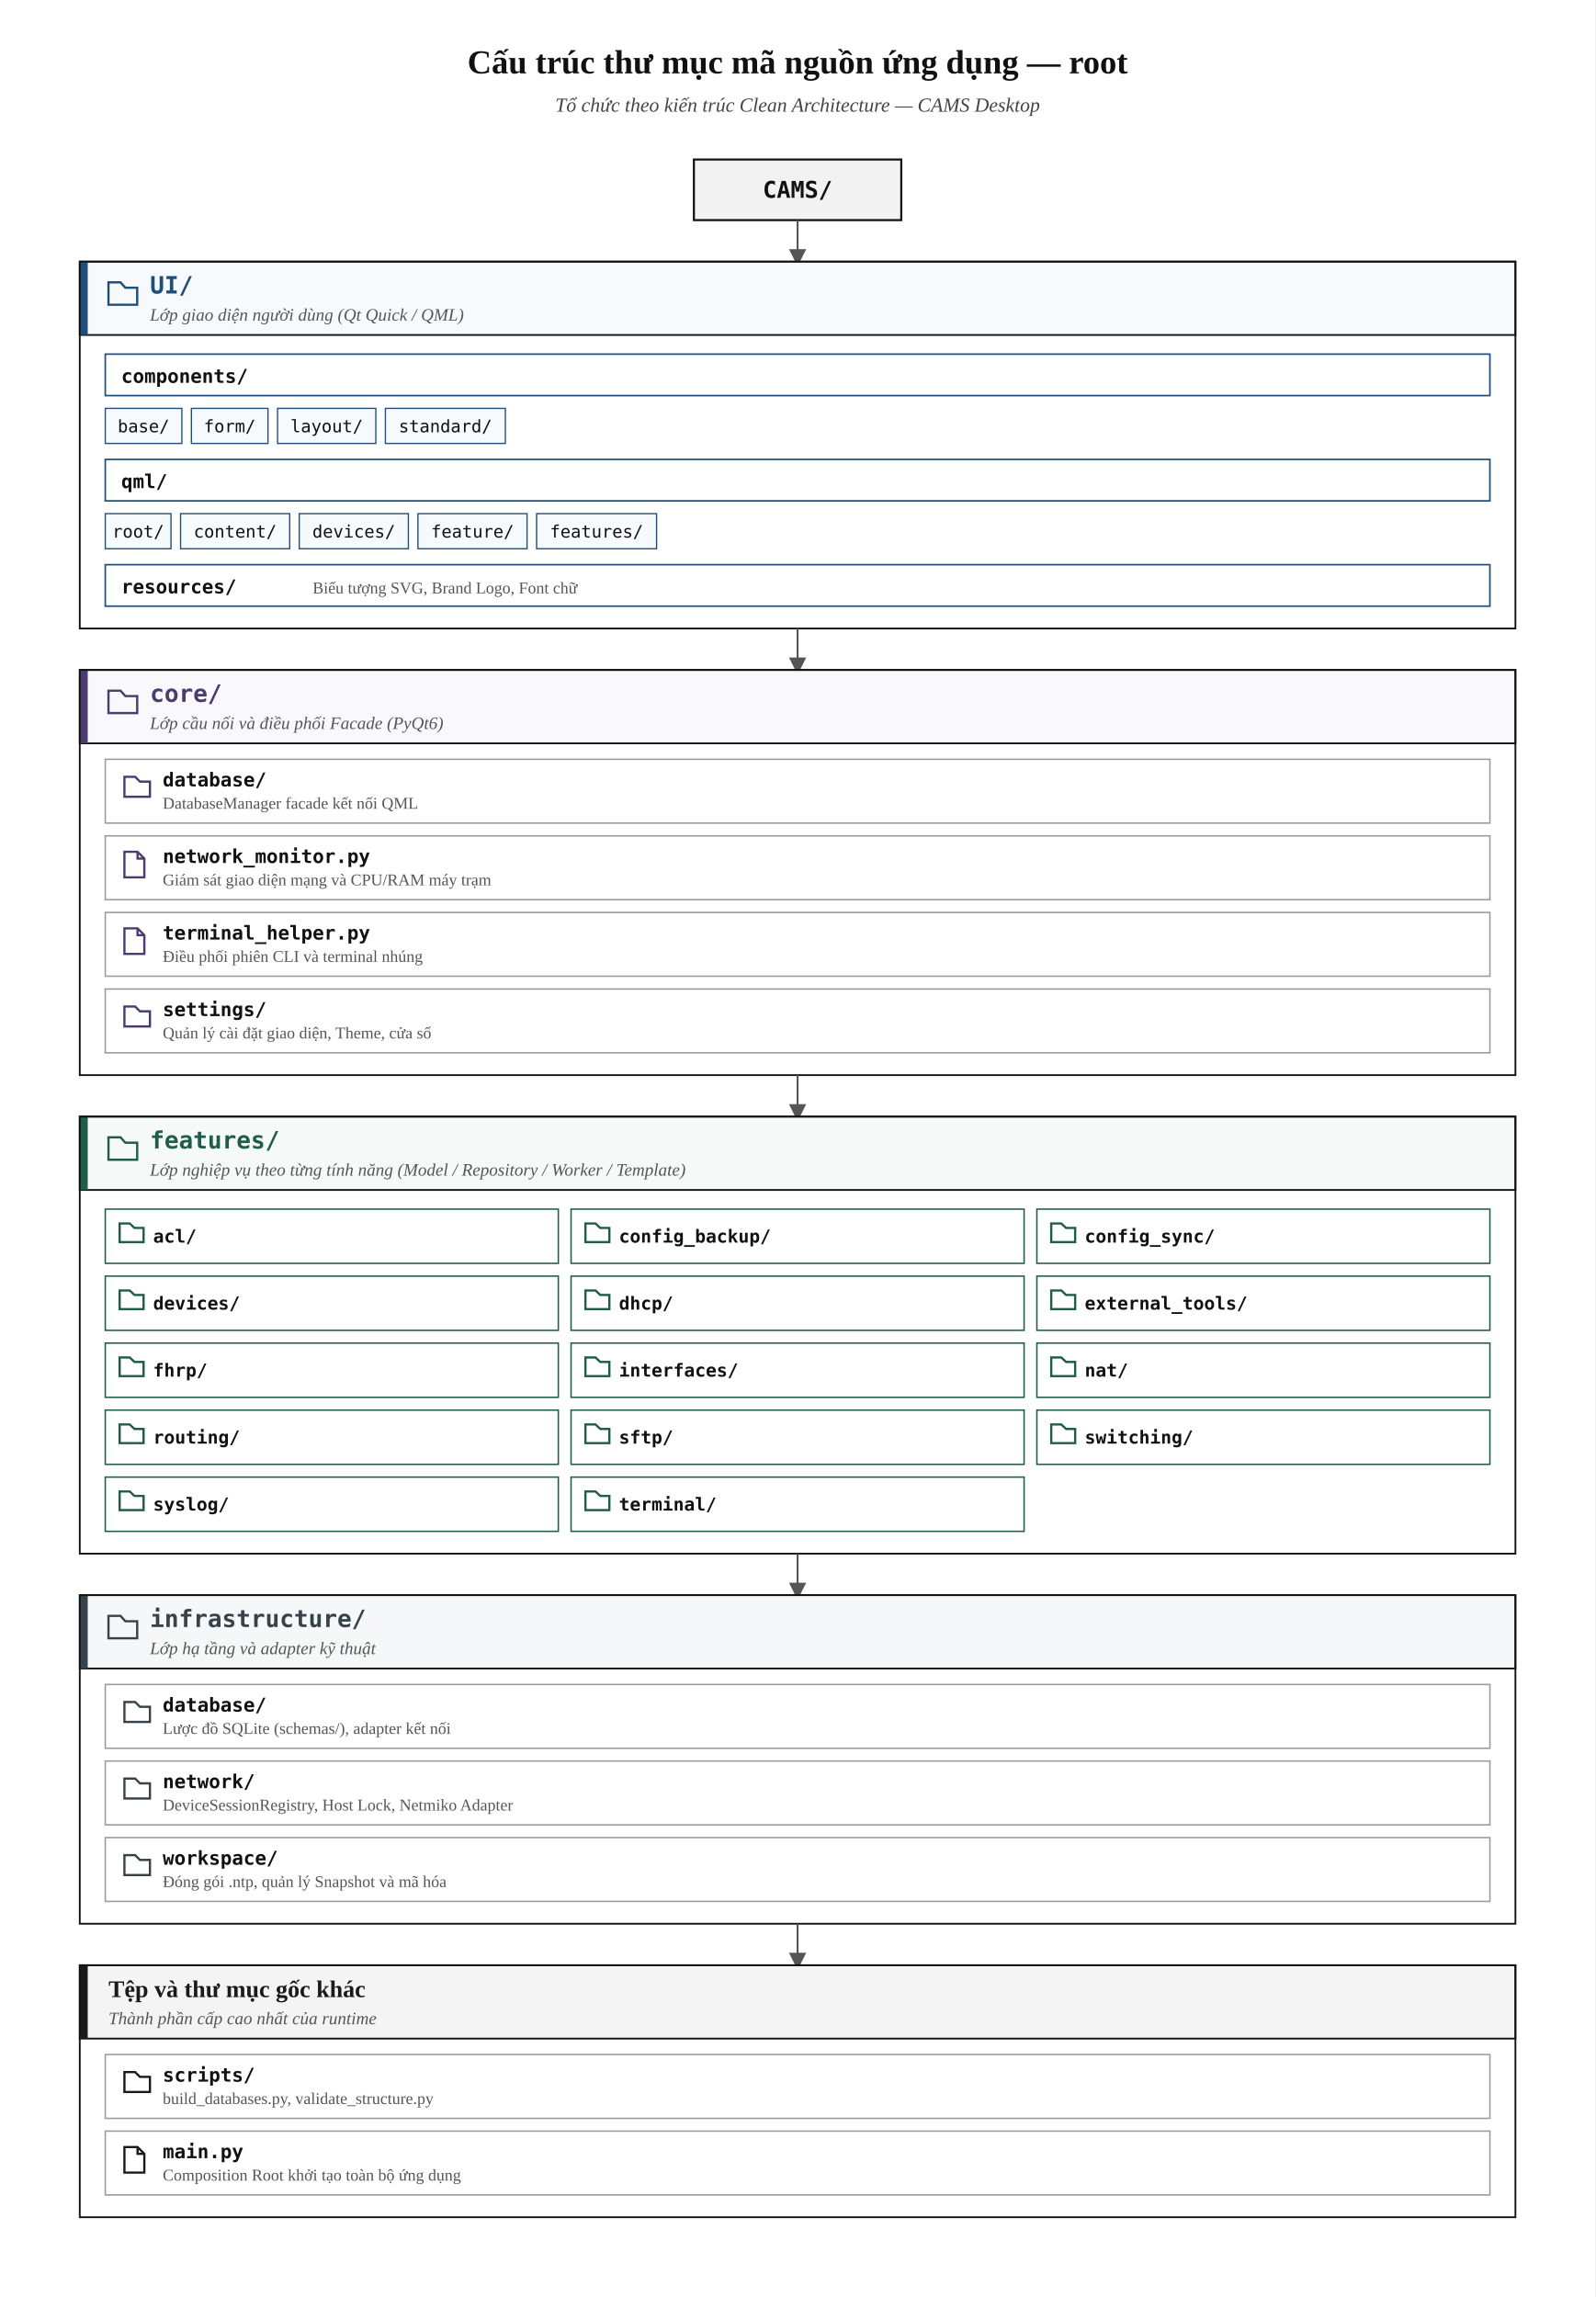
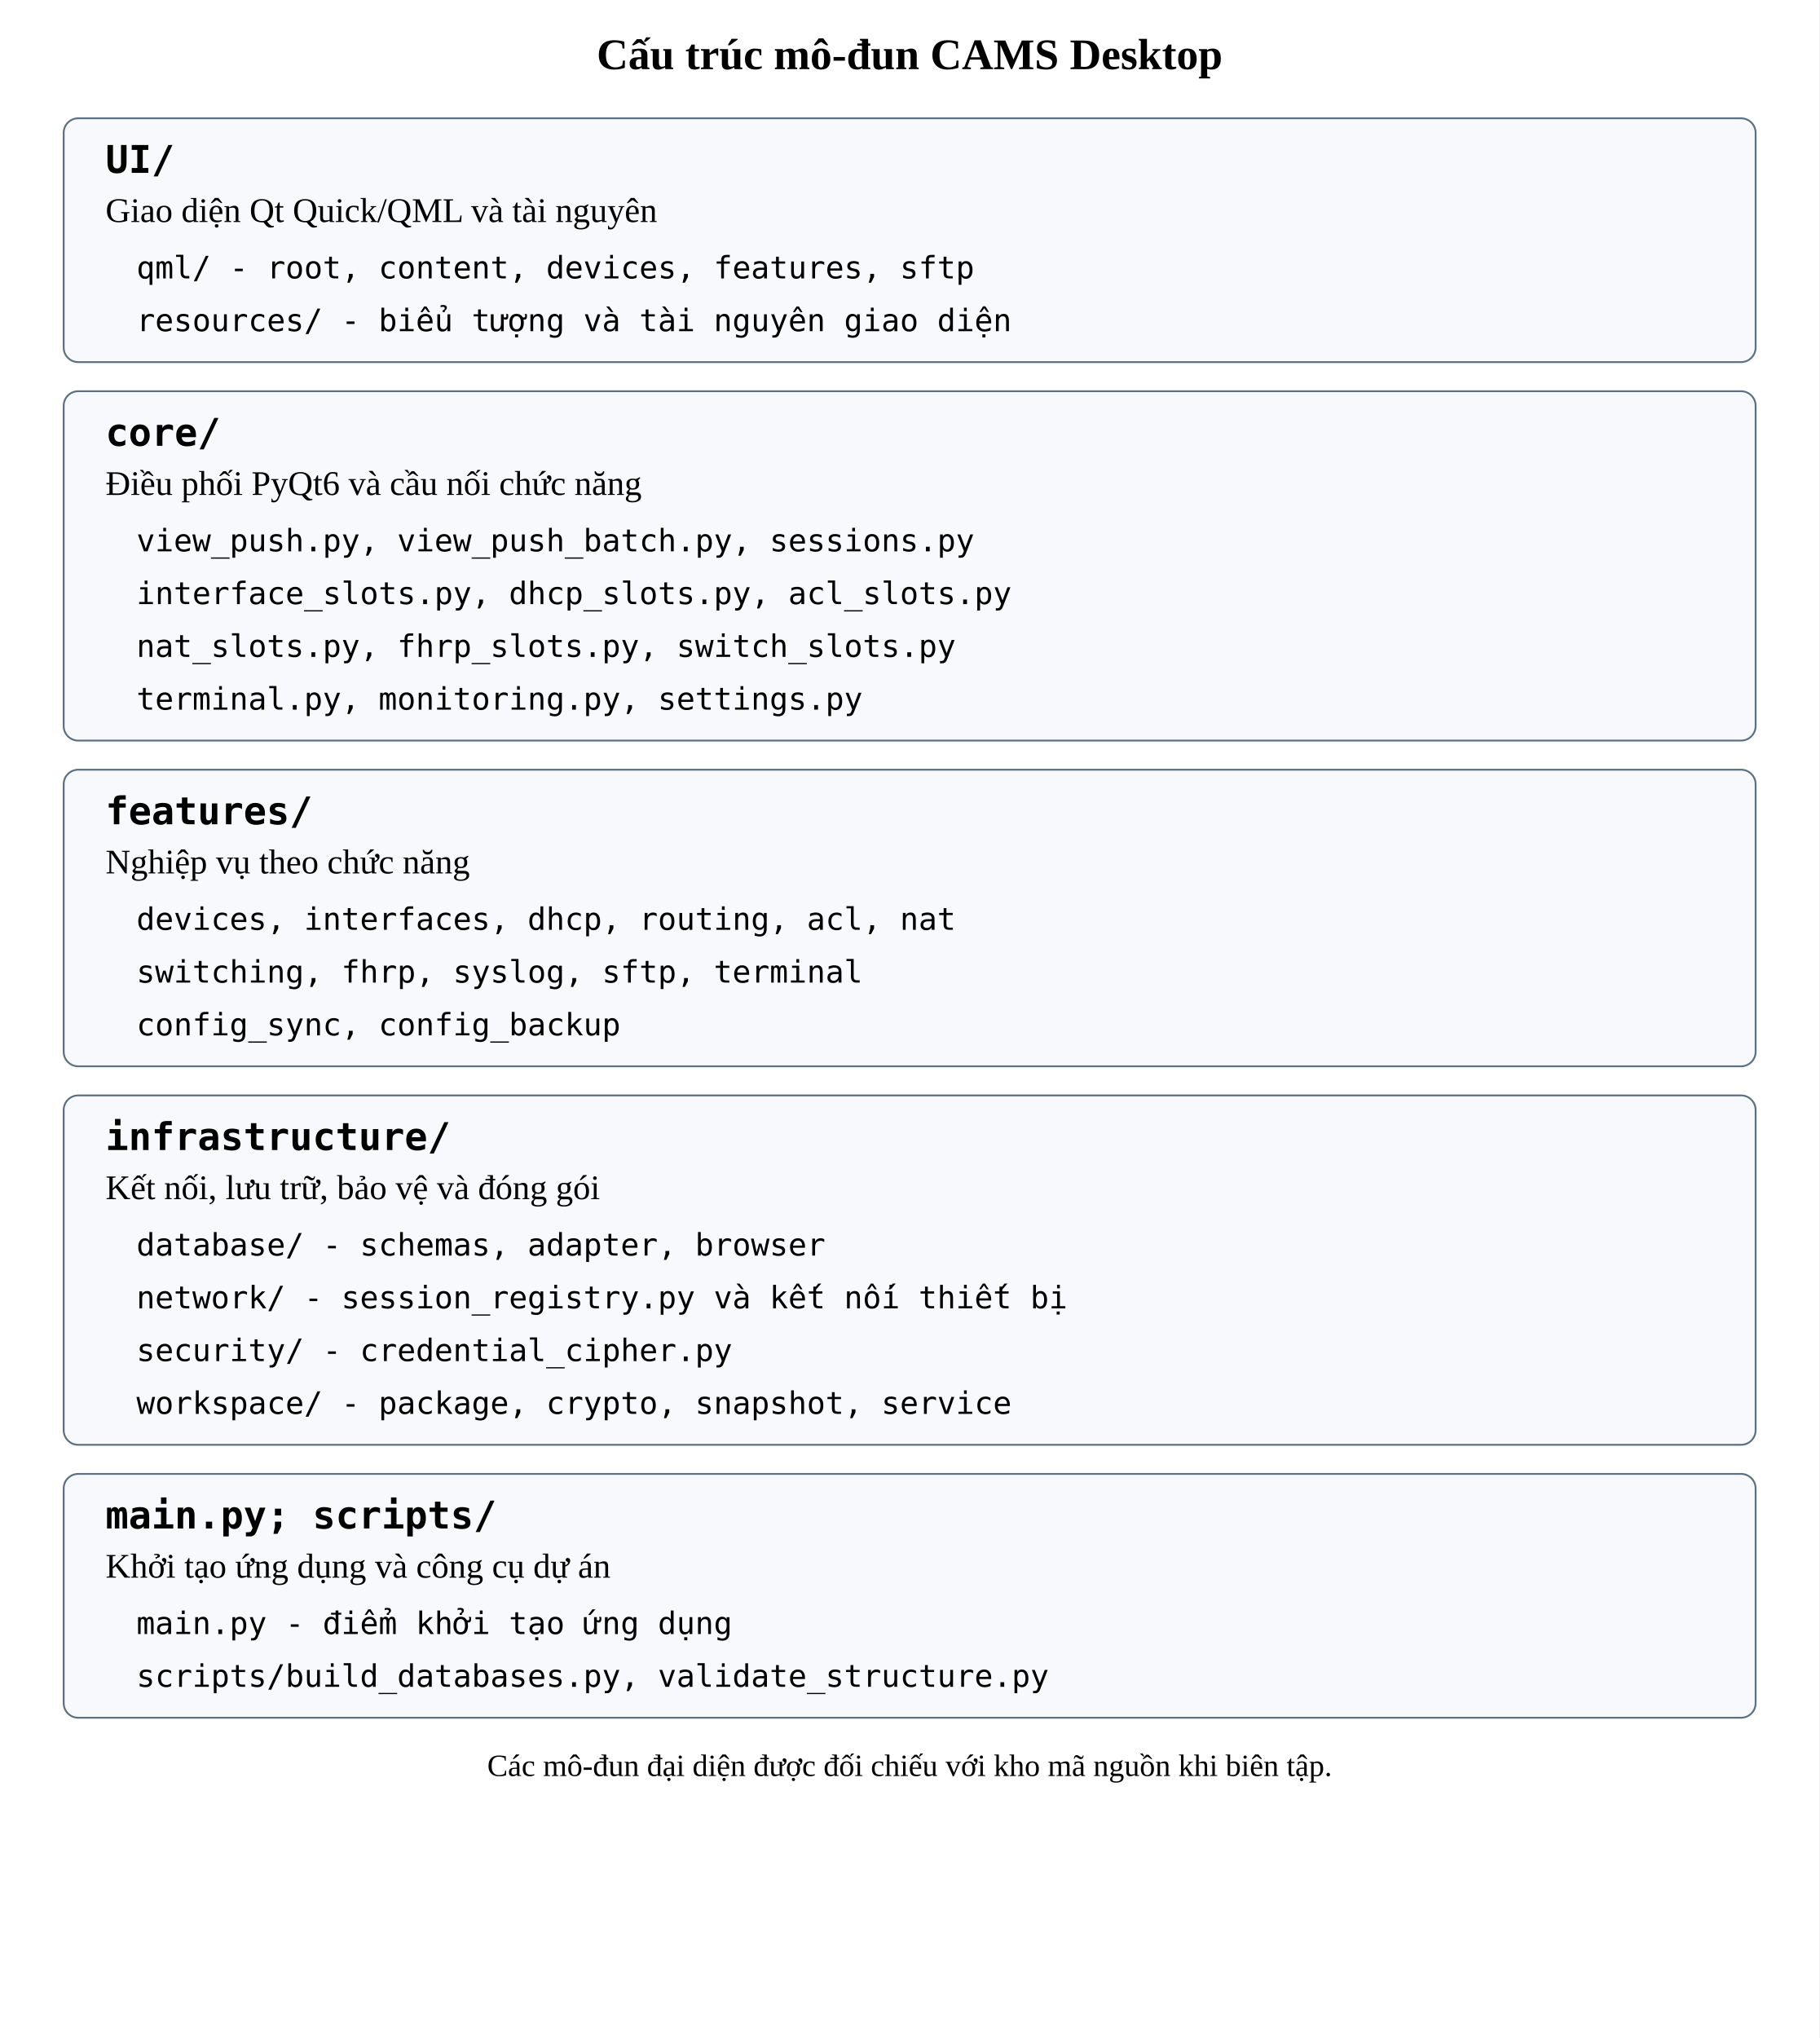
- <svg xmlns="http://www.w3.org/2000/svg" viewBox="0 0 1000 1440" width="1000" height="1440">
-   <defs>
-     <marker id="arrow" markerWidth="9" markerHeight="9" refX="6.5" refY="4.5" orient="auto">
-       <path d="M0,0 L9,4.5 L0,9 Z" fill="#555555" />
-     </marker>
-   </defs>
-   <rect x="0" y="0" width="1000" height="1440" fill="#FFFFFF" />
-   <text x="500.0" y="46" text-anchor="middle" font-family="'Liberation Serif', 'Times New Roman', Times, serif" font-size="21" font-weight="700" fill="#111111">Cấu trúc thư mục mã nguồn ứng dụng — root</text>
-   <text x="500.0" y="70" text-anchor="middle" font-family="'Liberation Serif', 'Times New Roman', Times, serif" font-size="12.5" font-style="italic" fill="#444444">Tổ chức theo kiến trúc Clean Architecture — CAMS Desktop</text>
-   <rect x="435.0" y="100" width="130" height="38" fill="#F2F2F2" stroke="#111111" stroke-width="1.3" />
-   <text x="500.0" y="124.0" text-anchor="middle" font-family="'DejaVu Sans Mono', Consolas, 'Courier New', monospace" font-size="14.5" font-weight="700" fill="#111111">CAMS/</text>
-   <line x1="500.0" y1="138" x2="500.0" y2="164" stroke="#555555" stroke-width="1.2" marker-end="url(#arrow)" />
-   <rect x="50" y="164" width="900" height="46" fill="#F7FAFD" stroke="#111111" stroke-width="1.1" />
-   <rect x="50" y="164" width="5" height="46" fill="#1F4E79" />
-   <path d="M68,180.37 L68,191.04 L86,191.04 L86,180.37 L78.56,180.37 L75.56,177 L68,177 Z" fill="none" stroke="#1F4E79" stroke-width="1.4" />
-   <text x="94" y="184" font-family="'DejaVu Sans Mono', Consolas, 'Courier New', monospace" font-size="15" font-weight="700" fill="#1F4E79">UI/</text>
-   <text x="94" y="201" font-family="'Liberation Serif', 'Times New Roman', Times, serif" font-size="11" font-style="italic" fill="#555555">Lớp giao diện người dùng (Qt Quick / QML)</text>
-   <rect x="66" y="222" width="868" height="26" fill="#FFFFFF" stroke="#1F4E79" stroke-width="1" />
-   <text x="76" y="240" font-family="'DejaVu Sans Mono', Consolas, 'Courier New', monospace" font-size="12" font-weight="700" fill="#111111">components/</text>
-   <rect x="66" y="256" width="48.0" height="22" fill="#F7FAFD" stroke="#1F4E79" stroke-width="0.8" />
-   <text x="90.0" y="271" text-anchor="middle" font-family="'DejaVu Sans Mono', Consolas, 'Courier New', monospace" font-size="10.8" fill="#111111">base/</text>
-   <rect x="120.0" y="256" width="48.0" height="22" fill="#F7FAFD" stroke="#1F4E79" stroke-width="0.8" />
-   <text x="144.0" y="271" text-anchor="middle" font-family="'DejaVu Sans Mono', Consolas, 'Courier New', monospace" font-size="10.8" fill="#111111">form/</text>
-   <rect x="174.0" y="256" width="61.6" height="22" fill="#F7FAFD" stroke="#1F4E79" stroke-width="0.8" />
-   <text x="204.8" y="271" text-anchor="middle" font-family="'DejaVu Sans Mono', Consolas, 'Courier New', monospace" font-size="10.8" fill="#111111">layout/</text>
-   <rect x="241.6" y="256" width="75.2" height="22" fill="#F7FAFD" stroke="#1F4E79" stroke-width="0.8" />
-   <text x="279.2" y="271" text-anchor="middle" font-family="'DejaVu Sans Mono', Consolas, 'Courier New', monospace" font-size="10.8" fill="#111111">standard/</text>
-   <rect x="66" y="288" width="868" height="26" fill="#FFFFFF" stroke="#1F4E79" stroke-width="1" />
-   <text x="76" y="306" font-family="'DejaVu Sans Mono', Consolas, 'Courier New', monospace" font-size="12" font-weight="700" fill="#111111">qml/</text>
-   <rect x="66" y="322" width="41.2" height="22" fill="#F7FAFD" stroke="#1F4E79" stroke-width="0.8" />
-   <text x="86.6" y="337" text-anchor="middle" font-family="'DejaVu Sans Mono', Consolas, 'Courier New', monospace" font-size="10.8" fill="#111111">root/</text>
-   <rect x="113.2" y="322" width="68.4" height="22" fill="#F7FAFD" stroke="#1F4E79" stroke-width="0.8" />
-   <text x="147.4" y="337" text-anchor="middle" font-family="'DejaVu Sans Mono', Consolas, 'Courier New', monospace" font-size="10.8" fill="#111111">content/</text>
-   <rect x="187.6" y="322" width="68.4" height="22" fill="#F7FAFD" stroke="#1F4E79" stroke-width="0.8" />
-   <text x="221.8" y="337" text-anchor="middle" font-family="'DejaVu Sans Mono', Consolas, 'Courier New', monospace" font-size="10.8" fill="#111111">devices/</text>
-   <rect x="262.0" y="322" width="68.4" height="22" fill="#F7FAFD" stroke="#1F4E79" stroke-width="0.8" />
-   <text x="296.2" y="337" text-anchor="middle" font-family="'DejaVu Sans Mono', Consolas, 'Courier New', monospace" font-size="10.8" fill="#111111">feature/</text>
-   <rect x="336.4" y="322" width="75.2" height="22" fill="#F7FAFD" stroke="#1F4E79" stroke-width="0.8" />
-   <text x="374.0" y="337" text-anchor="middle" font-family="'DejaVu Sans Mono', Consolas, 'Courier New', monospace" font-size="10.8" fill="#111111">features/</text>
-   <rect x="66" y="354" width="868" height="26" fill="#FFFFFF" stroke="#1F4E79" stroke-width="1" />
-   <text x="76" y="372" font-family="'DejaVu Sans Mono', Consolas, 'Courier New', monospace" font-size="12" font-weight="700" fill="#111111">resources/</text>
-   <text x="196" y="372" font-family="'Liberation Serif', 'Times New Roman', Times, serif" font-size="10.3" fill="#555555">Biểu tượng SVG, Brand Logo, Font chữ</text>
-   <rect x="50" y="164" width="900" height="230" fill="none" stroke="#111111" stroke-width="1.1" />
-   <line x1="500.0" y1="394" x2="500.0" y2="420" stroke="#555555" stroke-width="1.2" marker-end="url(#arrow)" />
-   <rect x="50" y="420" width="900" height="46" fill="#F9F8FC" stroke="#111111" stroke-width="1.1" />
-   <rect x="50" y="420" width="5" height="46" fill="#4C3B6E" />
-   <path d="M68,436.37 L68,447.04 L86,447.04 L86,436.37 L78.56,436.37 L75.56,433 L68,433 Z" fill="none" stroke="#4C3B6E" stroke-width="1.4" />
-   <text x="94" y="440" font-family="'DejaVu Sans Mono', Consolas, 'Courier New', monospace" font-size="15" font-weight="700" fill="#4C3B6E">core/</text>
-   <text x="94" y="457" font-family="'Liberation Serif', 'Times New Roman', Times, serif" font-size="11" font-style="italic" fill="#555555">Lớp cầu nối và điều phối Facade (PyQt6)</text>
-   <rect x="66" y="476" width="868" height="40" fill="#FFFFFF" stroke="#999999" stroke-width="0.9" />
-   <path d="M78,489.995 L78,499.48 L94,499.48 L94,489.995 L87.72,489.995 L84.72,487 L78,487 Z" fill="none" stroke="#4C3B6E" stroke-width="1.4" />
-   <text x="102" y="493" font-family="'DejaVu Sans Mono', Consolas, 'Courier New', monospace" font-size="12" font-weight="700" fill="#111111">database/</text>
-   <text x="102" y="507" font-family="'Liberation Serif', 'Times New Roman', Times, serif" font-size="10.3" fill="#555555">DatabaseManager facade kết nối QML</text>
-   <rect x="66" y="524" width="868" height="40" fill="#FFFFFF" stroke="#999999" stroke-width="0.9" />
-   <path d="M78,534 L86.237,534 L90.48,538.243 L90.48,550 L78,550 Z" fill="none" stroke="#4C3B6E" stroke-width="1.4" />
-   <path d="M86.237,534 L86.237,538.243 L90.48,538.243" fill="none" stroke="#4C3B6E" stroke-width="1.4" />
-   <text x="102" y="541" font-family="'DejaVu Sans Mono', Consolas, 'Courier New', monospace" font-size="12" font-weight="700" fill="#111111">network_monitor.py</text>
-   <text x="102" y="555" font-family="'Liberation Serif', 'Times New Roman', Times, serif" font-size="10.3" fill="#555555">Giám sát giao diện mạng và CPU/RAM máy trạm</text>
-   <rect x="66" y="572" width="868" height="40" fill="#FFFFFF" stroke="#999999" stroke-width="0.9" />
-   <path d="M78,582 L86.237,582 L90.48,586.243 L90.48,598 L78,598 Z" fill="none" stroke="#4C3B6E" stroke-width="1.4" />
-   <path d="M86.237,582 L86.237,586.243 L90.48,586.243" fill="none" stroke="#4C3B6E" stroke-width="1.4" />
-   <text x="102" y="589" font-family="'DejaVu Sans Mono', Consolas, 'Courier New', monospace" font-size="12" font-weight="700" fill="#111111">terminal_helper.py</text>
-   <text x="102" y="603" font-family="'Liberation Serif', 'Times New Roman', Times, serif" font-size="10.3" fill="#555555">Điều phối phiên CLI và terminal nhúng</text>
-   <rect x="66" y="620" width="868" height="40" fill="#FFFFFF" stroke="#999999" stroke-width="0.9" />
-   <path d="M78,633.995 L78,643.48 L94,643.48 L94,633.995 L87.72,633.995 L84.72,631 L78,631 Z" fill="none" stroke="#4C3B6E" stroke-width="1.4" />
-   <text x="102" y="637" font-family="'DejaVu Sans Mono', Consolas, 'Courier New', monospace" font-size="12" font-weight="700" fill="#111111">settings/</text>
-   <text x="102" y="651" font-family="'Liberation Serif', 'Times New Roman', Times, serif" font-size="10.3" fill="#555555">Quản lý cài đặt giao diện, Theme, cửa sổ</text>
-   <rect x="50" y="420" width="900" height="254" fill="none" stroke="#111111" stroke-width="1.1" />
-   <line x1="500.0" y1="674" x2="500.0" y2="700" stroke="#555555" stroke-width="1.2" marker-end="url(#arrow)" />
-   <rect x="50" y="700" width="900" height="46" fill="#F5FAF8" stroke="#111111" stroke-width="1.1" />
-   <rect x="50" y="700" width="5" height="46" fill="#1F5C4A" />
-   <path d="M68,716.37 L68,727.04 L86,727.04 L86,716.37 L78.56,716.37 L75.56,713 L68,713 Z" fill="none" stroke="#1F5C4A" stroke-width="1.4" />
-   <text x="94" y="720" font-family="'DejaVu Sans Mono', Consolas, 'Courier New', monospace" font-size="15" font-weight="700" fill="#1F5C4A">features/</text>
-   <text x="94" y="737" font-family="'Liberation Serif', 'Times New Roman', Times, serif" font-size="11" font-style="italic" fill="#555555">Lớp nghiệp vụ theo từng tính năng (Model / Repository / Worker / Template)</text>
-   <rect x="66.0" y="758" width="284.0" height="34" fill="#FFFFFF" stroke="#1F5C4A" stroke-width="0.9" />
-   <path d="M75.0,769.808 L75.0,778.7 L90.0,778.7 L90.0,769.808 L84.3,769.808 L81.3,767 L75.0,767 Z" fill="none" stroke="#1F5C4A" stroke-width="1.4" />
-   <text x="96.0" y="779.0" font-family="'DejaVu Sans Mono', Consolas, 'Courier New', monospace" font-size="11.3" font-weight="700" fill="#111111">acl/</text>
-   <rect x="358.0" y="758" width="284.0" height="34" fill="#FFFFFF" stroke="#1F5C4A" stroke-width="0.9" />
-   <path d="M367.0,769.808 L367.0,778.7 L382.0,778.7 L382.0,769.808 L376.3,769.808 L373.3,767 L367.0,767 Z" fill="none" stroke="#1F5C4A" stroke-width="1.4" />
-   <text x="388.0" y="779.0" font-family="'DejaVu Sans Mono', Consolas, 'Courier New', monospace" font-size="11.3" font-weight="700" fill="#111111">config_backup/</text>
-   <rect x="650.0" y="758" width="284.0" height="34" fill="#FFFFFF" stroke="#1F5C4A" stroke-width="0.9" />
-   <path d="M659.0,769.808 L659.0,778.7 L674.0,778.7 L674.0,769.808 L668.3,769.808 L665.3,767 L659.0,767 Z" fill="none" stroke="#1F5C4A" stroke-width="1.4" />
-   <text x="680.0" y="779.0" font-family="'DejaVu Sans Mono', Consolas, 'Courier New', monospace" font-size="11.3" font-weight="700" fill="#111111">config_sync/</text>
-   <rect x="66.0" y="800" width="284.0" height="34" fill="#FFFFFF" stroke="#1F5C4A" stroke-width="0.9" />
-   <path d="M75.0,811.808 L75.0,820.7 L90.0,820.7 L90.0,811.808 L84.3,811.808 L81.3,809 L75.0,809 Z" fill="none" stroke="#1F5C4A" stroke-width="1.4" />
-   <text x="96.0" y="821.0" font-family="'DejaVu Sans Mono', Consolas, 'Courier New', monospace" font-size="11.3" font-weight="700" fill="#111111">devices/</text>
-   <rect x="358.0" y="800" width="284.0" height="34" fill="#FFFFFF" stroke="#1F5C4A" stroke-width="0.9" />
-   <path d="M367.0,811.808 L367.0,820.7 L382.0,820.7 L382.0,811.808 L376.3,811.808 L373.3,809 L367.0,809 Z" fill="none" stroke="#1F5C4A" stroke-width="1.4" />
-   <text x="388.0" y="821.0" font-family="'DejaVu Sans Mono', Consolas, 'Courier New', monospace" font-size="11.3" font-weight="700" fill="#111111">dhcp/</text>
-   <rect x="650.0" y="800" width="284.0" height="34" fill="#FFFFFF" stroke="#1F5C4A" stroke-width="0.9" />
-   <path d="M659.0,811.808 L659.0,820.7 L674.0,820.7 L674.0,811.808 L668.3,811.808 L665.3,809 L659.0,809 Z" fill="none" stroke="#1F5C4A" stroke-width="1.4" />
-   <text x="680.0" y="821.0" font-family="'DejaVu Sans Mono', Consolas, 'Courier New', monospace" font-size="11.3" font-weight="700" fill="#111111">external_tools/</text>
-   <rect x="66.0" y="842" width="284.0" height="34" fill="#FFFFFF" stroke="#1F5C4A" stroke-width="0.9" />
-   <path d="M75.0,853.808 L75.0,862.7 L90.0,862.7 L90.0,853.808 L84.3,853.808 L81.3,851 L75.0,851 Z" fill="none" stroke="#1F5C4A" stroke-width="1.4" />
-   <text x="96.0" y="863.0" font-family="'DejaVu Sans Mono', Consolas, 'Courier New', monospace" font-size="11.3" font-weight="700" fill="#111111">fhrp/</text>
-   <rect x="358.0" y="842" width="284.0" height="34" fill="#FFFFFF" stroke="#1F5C4A" stroke-width="0.9" />
-   <path d="M367.0,853.808 L367.0,862.7 L382.0,862.7 L382.0,853.808 L376.3,853.808 L373.3,851 L367.0,851 Z" fill="none" stroke="#1F5C4A" stroke-width="1.4" />
-   <text x="388.0" y="863.0" font-family="'DejaVu Sans Mono', Consolas, 'Courier New', monospace" font-size="11.3" font-weight="700" fill="#111111">interfaces/</text>
-   <rect x="650.0" y="842" width="284.0" height="34" fill="#FFFFFF" stroke="#1F5C4A" stroke-width="0.9" />
-   <path d="M659.0,853.808 L659.0,862.7 L674.0,862.7 L674.0,853.808 L668.3,853.808 L665.3,851 L659.0,851 Z" fill="none" stroke="#1F5C4A" stroke-width="1.4" />
-   <text x="680.0" y="863.0" font-family="'DejaVu Sans Mono', Consolas, 'Courier New', monospace" font-size="11.3" font-weight="700" fill="#111111">nat/</text>
-   <rect x="66.0" y="884" width="284.0" height="34" fill="#FFFFFF" stroke="#1F5C4A" stroke-width="0.9" />
-   <path d="M75.0,895.808 L75.0,904.7 L90.0,904.7 L90.0,895.808 L84.3,895.808 L81.3,893 L75.0,893 Z" fill="none" stroke="#1F5C4A" stroke-width="1.4" />
-   <text x="96.0" y="905.0" font-family="'DejaVu Sans Mono', Consolas, 'Courier New', monospace" font-size="11.3" font-weight="700" fill="#111111">routing/</text>
-   <rect x="358.0" y="884" width="284.0" height="34" fill="#FFFFFF" stroke="#1F5C4A" stroke-width="0.9" />
-   <path d="M367.0,895.808 L367.0,904.7 L382.0,904.7 L382.0,895.808 L376.3,895.808 L373.3,893 L367.0,893 Z" fill="none" stroke="#1F5C4A" stroke-width="1.4" />
-   <text x="388.0" y="905.0" font-family="'DejaVu Sans Mono', Consolas, 'Courier New', monospace" font-size="11.3" font-weight="700" fill="#111111">sftp/</text>
-   <rect x="650.0" y="884" width="284.0" height="34" fill="#FFFFFF" stroke="#1F5C4A" stroke-width="0.9" />
-   <path d="M659.0,895.808 L659.0,904.7 L674.0,904.7 L674.0,895.808 L668.3,895.808 L665.3,893 L659.0,893 Z" fill="none" stroke="#1F5C4A" stroke-width="1.4" />
-   <text x="680.0" y="905.0" font-family="'DejaVu Sans Mono', Consolas, 'Courier New', monospace" font-size="11.3" font-weight="700" fill="#111111">switching/</text>
-   <rect x="66.0" y="926" width="284.0" height="34" fill="#FFFFFF" stroke="#1F5C4A" stroke-width="0.9" />
-   <path d="M75.0,937.808 L75.0,946.7 L90.0,946.7 L90.0,937.808 L84.3,937.808 L81.3,935 L75.0,935 Z" fill="none" stroke="#1F5C4A" stroke-width="1.4" />
-   <text x="96.0" y="947.0" font-family="'DejaVu Sans Mono', Consolas, 'Courier New', monospace" font-size="11.3" font-weight="700" fill="#111111">syslog/</text>
-   <rect x="358.0" y="926" width="284.0" height="34" fill="#FFFFFF" stroke="#1F5C4A" stroke-width="0.9" />
-   <path d="M367.0,937.808 L367.0,946.7 L382.0,946.7 L382.0,937.808 L376.3,937.808 L373.3,935 L367.0,935 Z" fill="none" stroke="#1F5C4A" stroke-width="1.4" />
-   <text x="388.0" y="947.0" font-family="'DejaVu Sans Mono', Consolas, 'Courier New', monospace" font-size="11.3" font-weight="700" fill="#111111">terminal/</text>
-   <rect x="50" y="700" width="900" height="274" fill="none" stroke="#111111" stroke-width="1.1" />
-   <line x1="500.0" y1="974" x2="500.0" y2="1000" stroke="#555555" stroke-width="1.2" marker-end="url(#arrow)" />
-   <rect x="50" y="1000" width="900" height="46" fill="#F6F7F8" stroke="#111111" stroke-width="1.1" />
-   <rect x="50" y="1000" width="5" height="46" fill="#37424A" />
-   <path d="M68,1016.37 L68,1027.04 L86,1027.04 L86,1016.37 L78.56,1016.37 L75.56,1013 L68,1013 Z" fill="none" stroke="#37424A" stroke-width="1.4" />
-   <text x="94" y="1020" font-family="'DejaVu Sans Mono', Consolas, 'Courier New', monospace" font-size="15" font-weight="700" fill="#37424A">infrastructure/</text>
-   <text x="94" y="1037" font-family="'Liberation Serif', 'Times New Roman', Times, serif" font-size="11" font-style="italic" fill="#555555">Lớp hạ tầng và adapter kỹ thuật</text>
-   <rect x="66" y="1056" width="868" height="40" fill="#FFFFFF" stroke="#999999" stroke-width="0.9" />
-   <path d="M78,1069.995 L78,1079.48 L94,1079.48 L94,1069.995 L87.72,1069.995 L84.72,1067 L78,1067 Z" fill="none" stroke="#37424A" stroke-width="1.4" />
-   <text x="102" y="1073" font-family="'DejaVu Sans Mono', Consolas, 'Courier New', monospace" font-size="12" font-weight="700" fill="#111111">database/</text>
-   <text x="102" y="1087" font-family="'Liberation Serif', 'Times New Roman', Times, serif" font-size="10.3" fill="#555555">Lược đồ SQLite (schemas/), adapter kết nối</text>
-   <rect x="66" y="1104" width="868" height="40" fill="#FFFFFF" stroke="#999999" stroke-width="0.9" />
-   <path d="M78,1117.995 L78,1127.48 L94,1127.48 L94,1117.995 L87.72,1117.995 L84.72,1115 L78,1115 Z" fill="none" stroke="#37424A" stroke-width="1.4" />
-   <text x="102" y="1121" font-family="'DejaVu Sans Mono', Consolas, 'Courier New', monospace" font-size="12" font-weight="700" fill="#111111">network/</text>
-   <text x="102" y="1135" font-family="'Liberation Serif', 'Times New Roman', Times, serif" font-size="10.3" fill="#555555">DeviceSessionRegistry, Host Lock, Netmiko Adapter</text>
-   <rect x="66" y="1152" width="868" height="40" fill="#FFFFFF" stroke="#999999" stroke-width="0.9" />
-   <path d="M78,1165.995 L78,1175.48 L94,1175.48 L94,1165.995 L87.72,1165.995 L84.72,1163 L78,1163 Z" fill="none" stroke="#37424A" stroke-width="1.4" />
-   <text x="102" y="1169" font-family="'DejaVu Sans Mono', Consolas, 'Courier New', monospace" font-size="12" font-weight="700" fill="#111111">workspace/</text>
-   <text x="102" y="1183" font-family="'Liberation Serif', 'Times New Roman', Times, serif" font-size="10.3" fill="#555555">Đóng gói .ntp, quản lý Snapshot và mã hóa</text>
-   <rect x="50" y="1000" width="900" height="206" fill="none" stroke="#111111" stroke-width="1.1" />
-   <line x1="500.0" y1="1206" x2="500.0" y2="1232" stroke="#555555" stroke-width="1.2" marker-end="url(#arrow)" />
-   <rect x="50" y="1232" width="900" height="46" fill="#F4F4F4" stroke="#111111" stroke-width="1.1" />
-   <rect x="50" y="1232" width="5" height="46" fill="#1A1A1A" />
-   <text x="68" y="1252" font-family="'Liberation Serif', 'Times New Roman', Times, serif" font-size="15" font-weight="700" fill="#1A1A1A">Tệp và thư mục gốc khác</text>
-   <text x="68" y="1269" font-family="'Liberation Serif', 'Times New Roman', Times, serif" font-size="11" font-style="italic" fill="#555555">Thành phần cấp cao nhất của runtime</text>
-   <rect x="66" y="1288" width="868" height="40" fill="#FFFFFF" stroke="#999999" stroke-width="0.9" />
-   <path d="M78,1301.995 L78,1311.48 L94,1311.48 L94,1301.995 L87.72,1301.995 L84.72,1299 L78,1299 Z" fill="none" stroke="#1A1A1A" stroke-width="1.4" />
-   <text x="102" y="1305" font-family="'DejaVu Sans Mono', Consolas, 'Courier New', monospace" font-size="12" font-weight="700" fill="#111111">scripts/</text>
-   <text x="102" y="1319" font-family="'Liberation Serif', 'Times New Roman', Times, serif" font-size="10.3" fill="#555555">build_databases.py, validate_structure.py</text>
-   <rect x="66" y="1336" width="868" height="40" fill="#FFFFFF" stroke="#999999" stroke-width="0.9" />
-   <path d="M78,1346 L86.237,1346 L90.48,1350.243 L90.48,1362 L78,1362 Z" fill="none" stroke="#1A1A1A" stroke-width="1.4" />
-   <path d="M86.237,1346 L86.237,1350.243 L90.48,1350.243" fill="none" stroke="#1A1A1A" stroke-width="1.4" />
-   <text x="102" y="1353" font-family="'DejaVu Sans Mono', Consolas, 'Courier New', monospace" font-size="12" font-weight="700" fill="#111111">main.py</text>
-   <text x="102" y="1367" font-family="'Liberation Serif', 'Times New Roman', Times, serif" font-size="10.3" fill="#555555">Composition Root khởi tạo toàn bộ ứng dụng</text>
-   <rect x="50" y="1232" width="900" height="158" fill="none" stroke="#111111" stroke-width="1.1" />
+ <svg xmlns="http://www.w3.org/2000/svg" width="1000" height="1120" viewBox="0 0 1000 1120">
+   <rect width="1000" height="1120" fill="white" />
+   <text x="500" y="38" text-anchor="middle" font-family="Liberation Serif" font-size="24" font-weight="bold">Cấu trúc mô-đun CAMS Desktop</text>
+   <rect x="35" y="65" width="930" height="134" rx="8" fill="#f7f9fc" stroke="#5b7083" />
+   <text x="58" y="95" font-family="DejaVu Sans Mono" font-size="21" font-weight="bold">UI/</text>
+   <text x="58" y="122" font-family="Liberation Serif" font-size="19">Giao diện Qt Quick/QML và tài nguyên</text>
+   <text x="75" y="153" font-family="DejaVu Sans Mono" font-size="17">qml/  -  root, content, devices, features, sftp</text>
+   <text x="75" y="182" font-family="DejaVu Sans Mono" font-size="17">resources/  -  biểu tượng và tài nguyên giao diện</text>
+   <rect x="35" y="215" width="930" height="192" rx="8" fill="#f7f9fc" stroke="#5b7083" />
+   <text x="58" y="245" font-family="DejaVu Sans Mono" font-size="21" font-weight="bold">core/</text>
+   <text x="58" y="272" font-family="Liberation Serif" font-size="19">Điều phối PyQt6 và cầu nối chức năng</text>
+   <text x="75" y="303" font-family="DejaVu Sans Mono" font-size="17">view_push.py, view_push_batch.py, sessions.py</text>
+   <text x="75" y="332" font-family="DejaVu Sans Mono" font-size="17">interface_slots.py, dhcp_slots.py, acl_slots.py</text>
+   <text x="75" y="361" font-family="DejaVu Sans Mono" font-size="17">nat_slots.py, fhrp_slots.py, switch_slots.py</text>
+   <text x="75" y="390" font-family="DejaVu Sans Mono" font-size="17">terminal.py, monitoring.py, settings.py</text>
+   <rect x="35" y="423" width="930" height="163" rx="8" fill="#f7f9fc" stroke="#5b7083" />
+   <text x="58" y="453" font-family="DejaVu Sans Mono" font-size="21" font-weight="bold">features/</text>
+   <text x="58" y="480" font-family="Liberation Serif" font-size="19">Nghiệp vụ theo chức năng</text>
+   <text x="75" y="511" font-family="DejaVu Sans Mono" font-size="17">devices, interfaces, dhcp, routing, acl, nat</text>
+   <text x="75" y="540" font-family="DejaVu Sans Mono" font-size="17">switching, fhrp, syslog, sftp, terminal</text>
+   <text x="75" y="569" font-family="DejaVu Sans Mono" font-size="17">config_sync, config_backup</text>
+   <rect x="35" y="602" width="930" height="192" rx="8" fill="#f7f9fc" stroke="#5b7083" />
+   <text x="58" y="632" font-family="DejaVu Sans Mono" font-size="21" font-weight="bold">infrastructure/</text>
+   <text x="58" y="659" font-family="Liberation Serif" font-size="19">Kết nối, lưu trữ, bảo vệ và đóng gói</text>
+   <text x="75" y="690" font-family="DejaVu Sans Mono" font-size="17">database/  -  schemas, adapter, browser</text>
+   <text x="75" y="719" font-family="DejaVu Sans Mono" font-size="17">network/  -  session_registry.py và kết nối thiết bị</text>
+   <text x="75" y="748" font-family="DejaVu Sans Mono" font-size="17">security/  -  credential_cipher.py</text>
+   <text x="75" y="777" font-family="DejaVu Sans Mono" font-size="17">workspace/  -  package, crypto, snapshot, service</text>
+   <rect x="35" y="810" width="930" height="134" rx="8" fill="#f7f9fc" stroke="#5b7083" />
+   <text x="58" y="840" font-family="DejaVu Sans Mono" font-size="21" font-weight="bold">main.py; scripts/</text>
+   <text x="58" y="867" font-family="Liberation Serif" font-size="19">Khởi tạo ứng dụng và công cụ dự án</text>
+   <text x="75" y="898" font-family="DejaVu Sans Mono" font-size="17">main.py  -  điểm khởi tạo ứng dụng</text>
+   <text x="75" y="927" font-family="DejaVu Sans Mono" font-size="17">scripts/build_databases.py, validate_structure.py</text>
+   <text x="500" y="976" text-anchor="middle" font-family="Liberation Serif" font-size="17">Các mô-đun đại diện được đối chiếu với kho mã nguồn khi biên tập.</text>
</svg>
